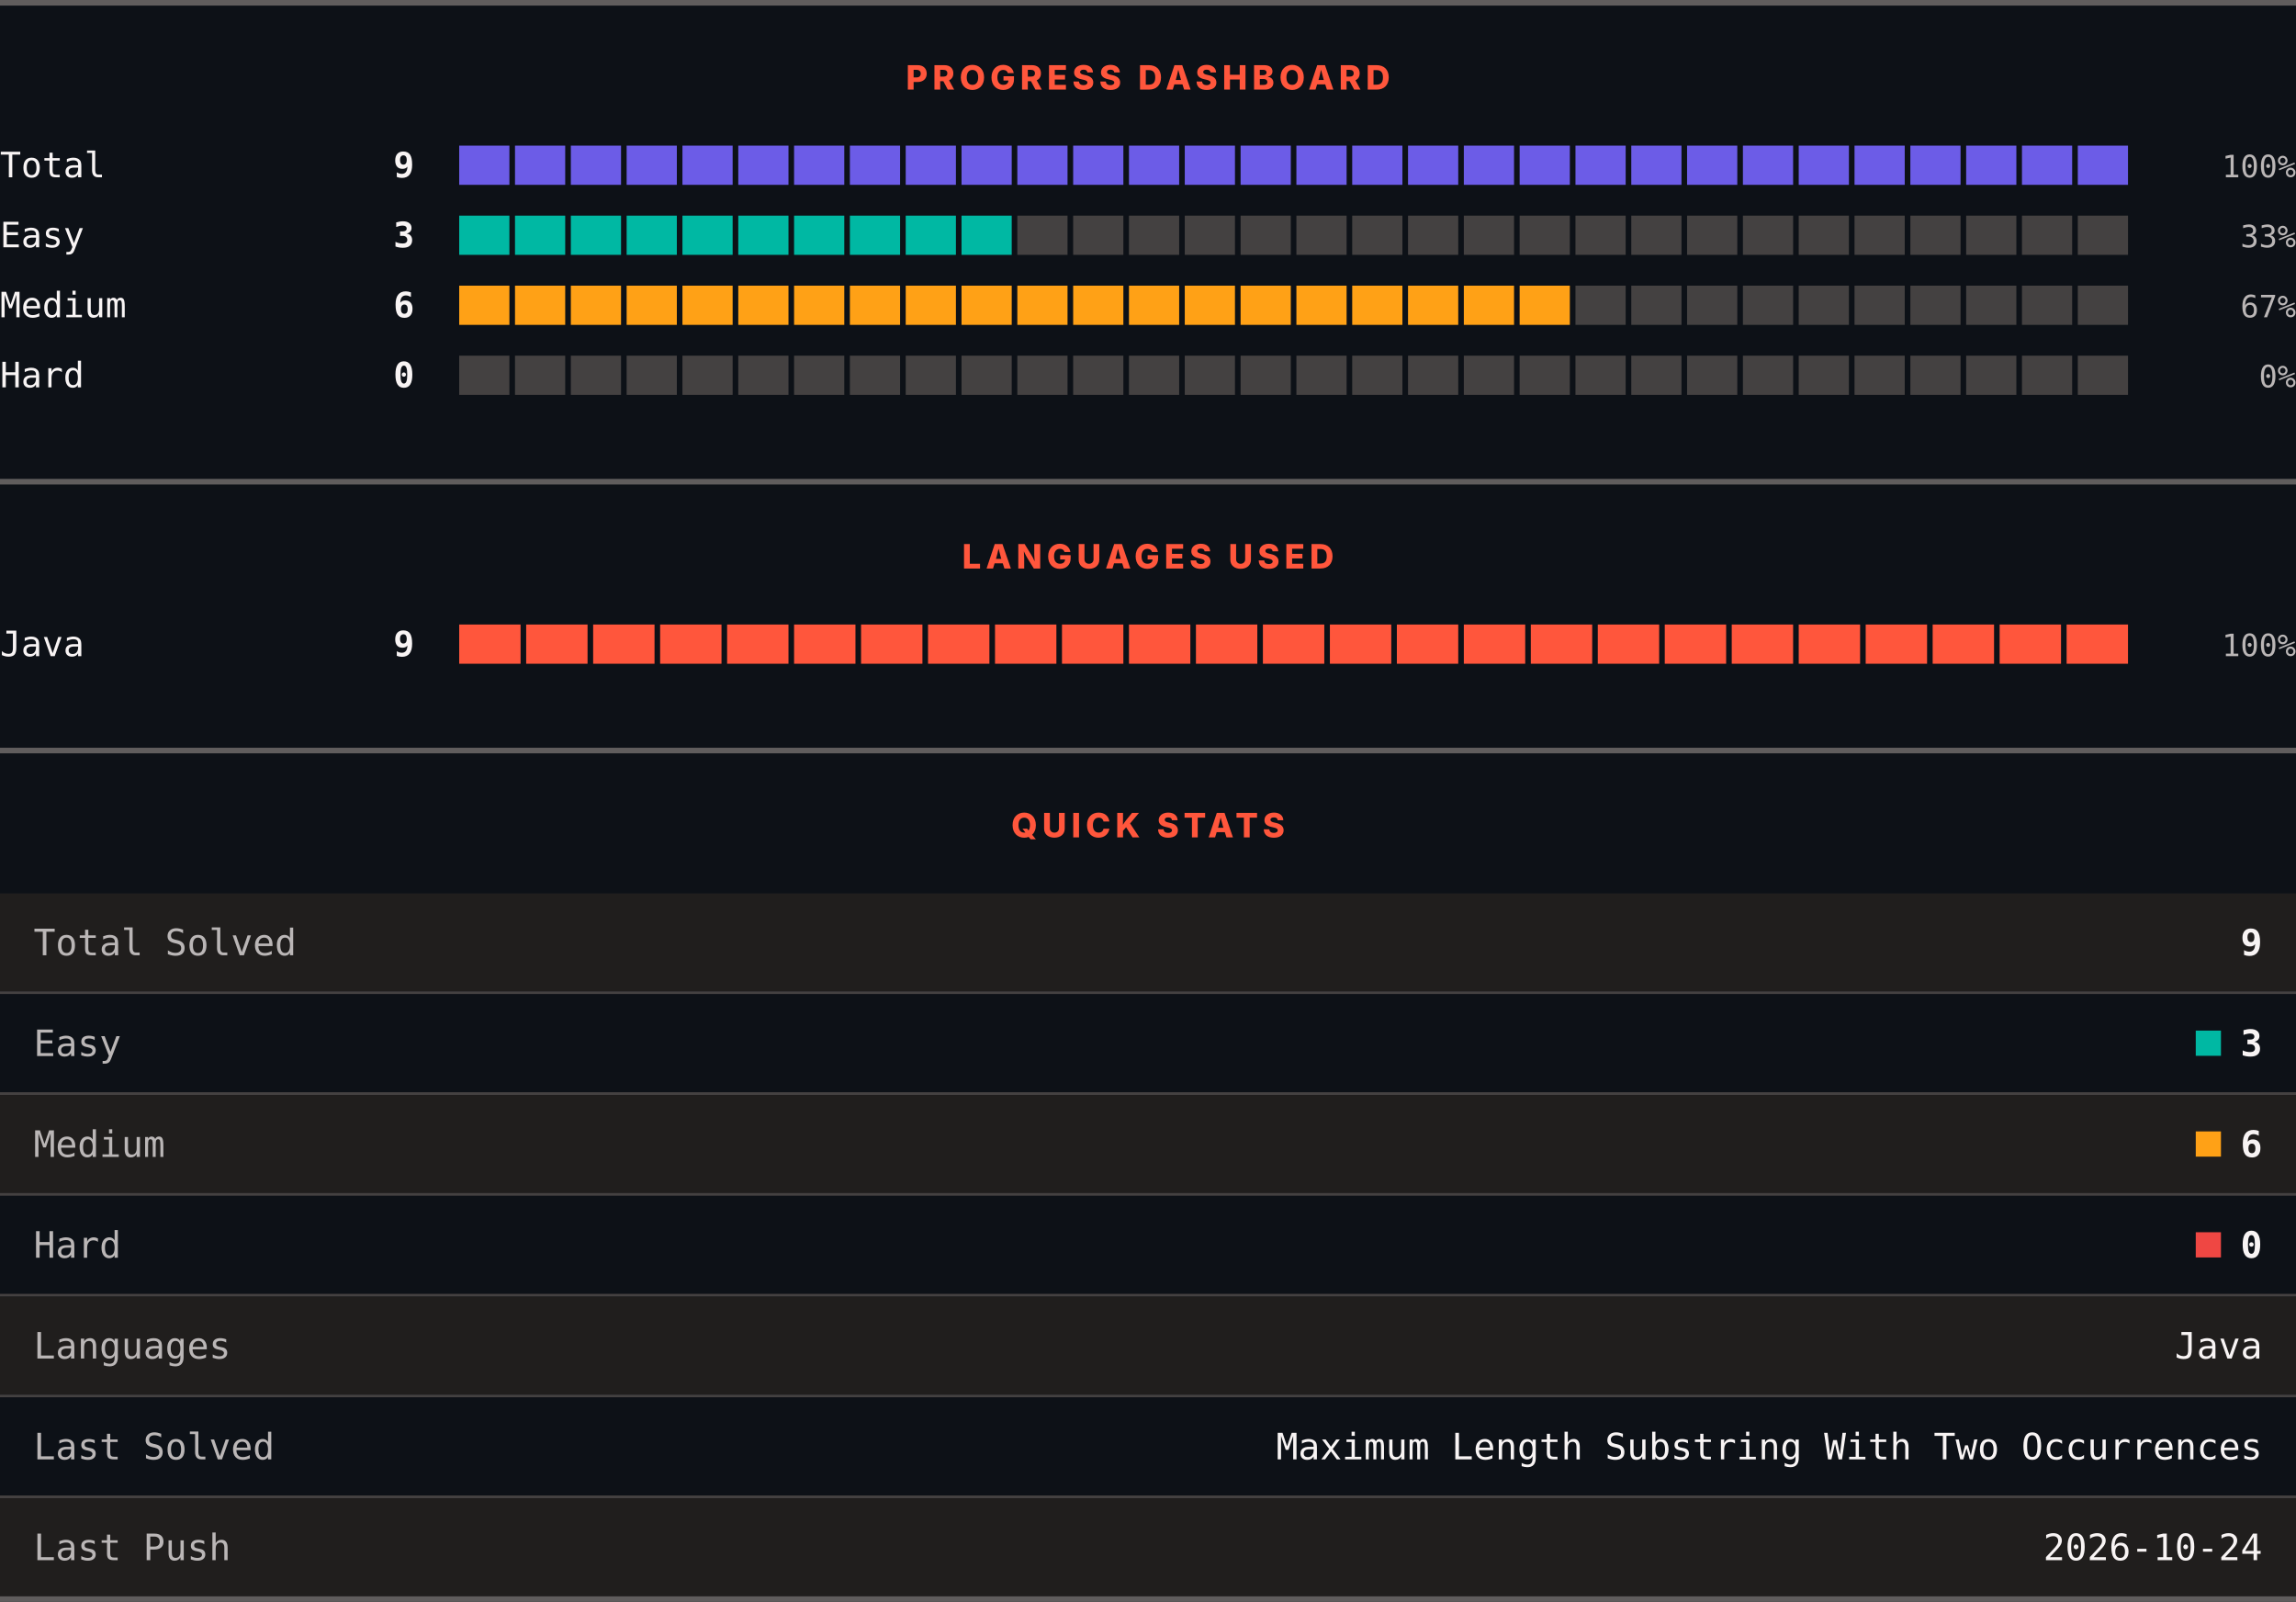
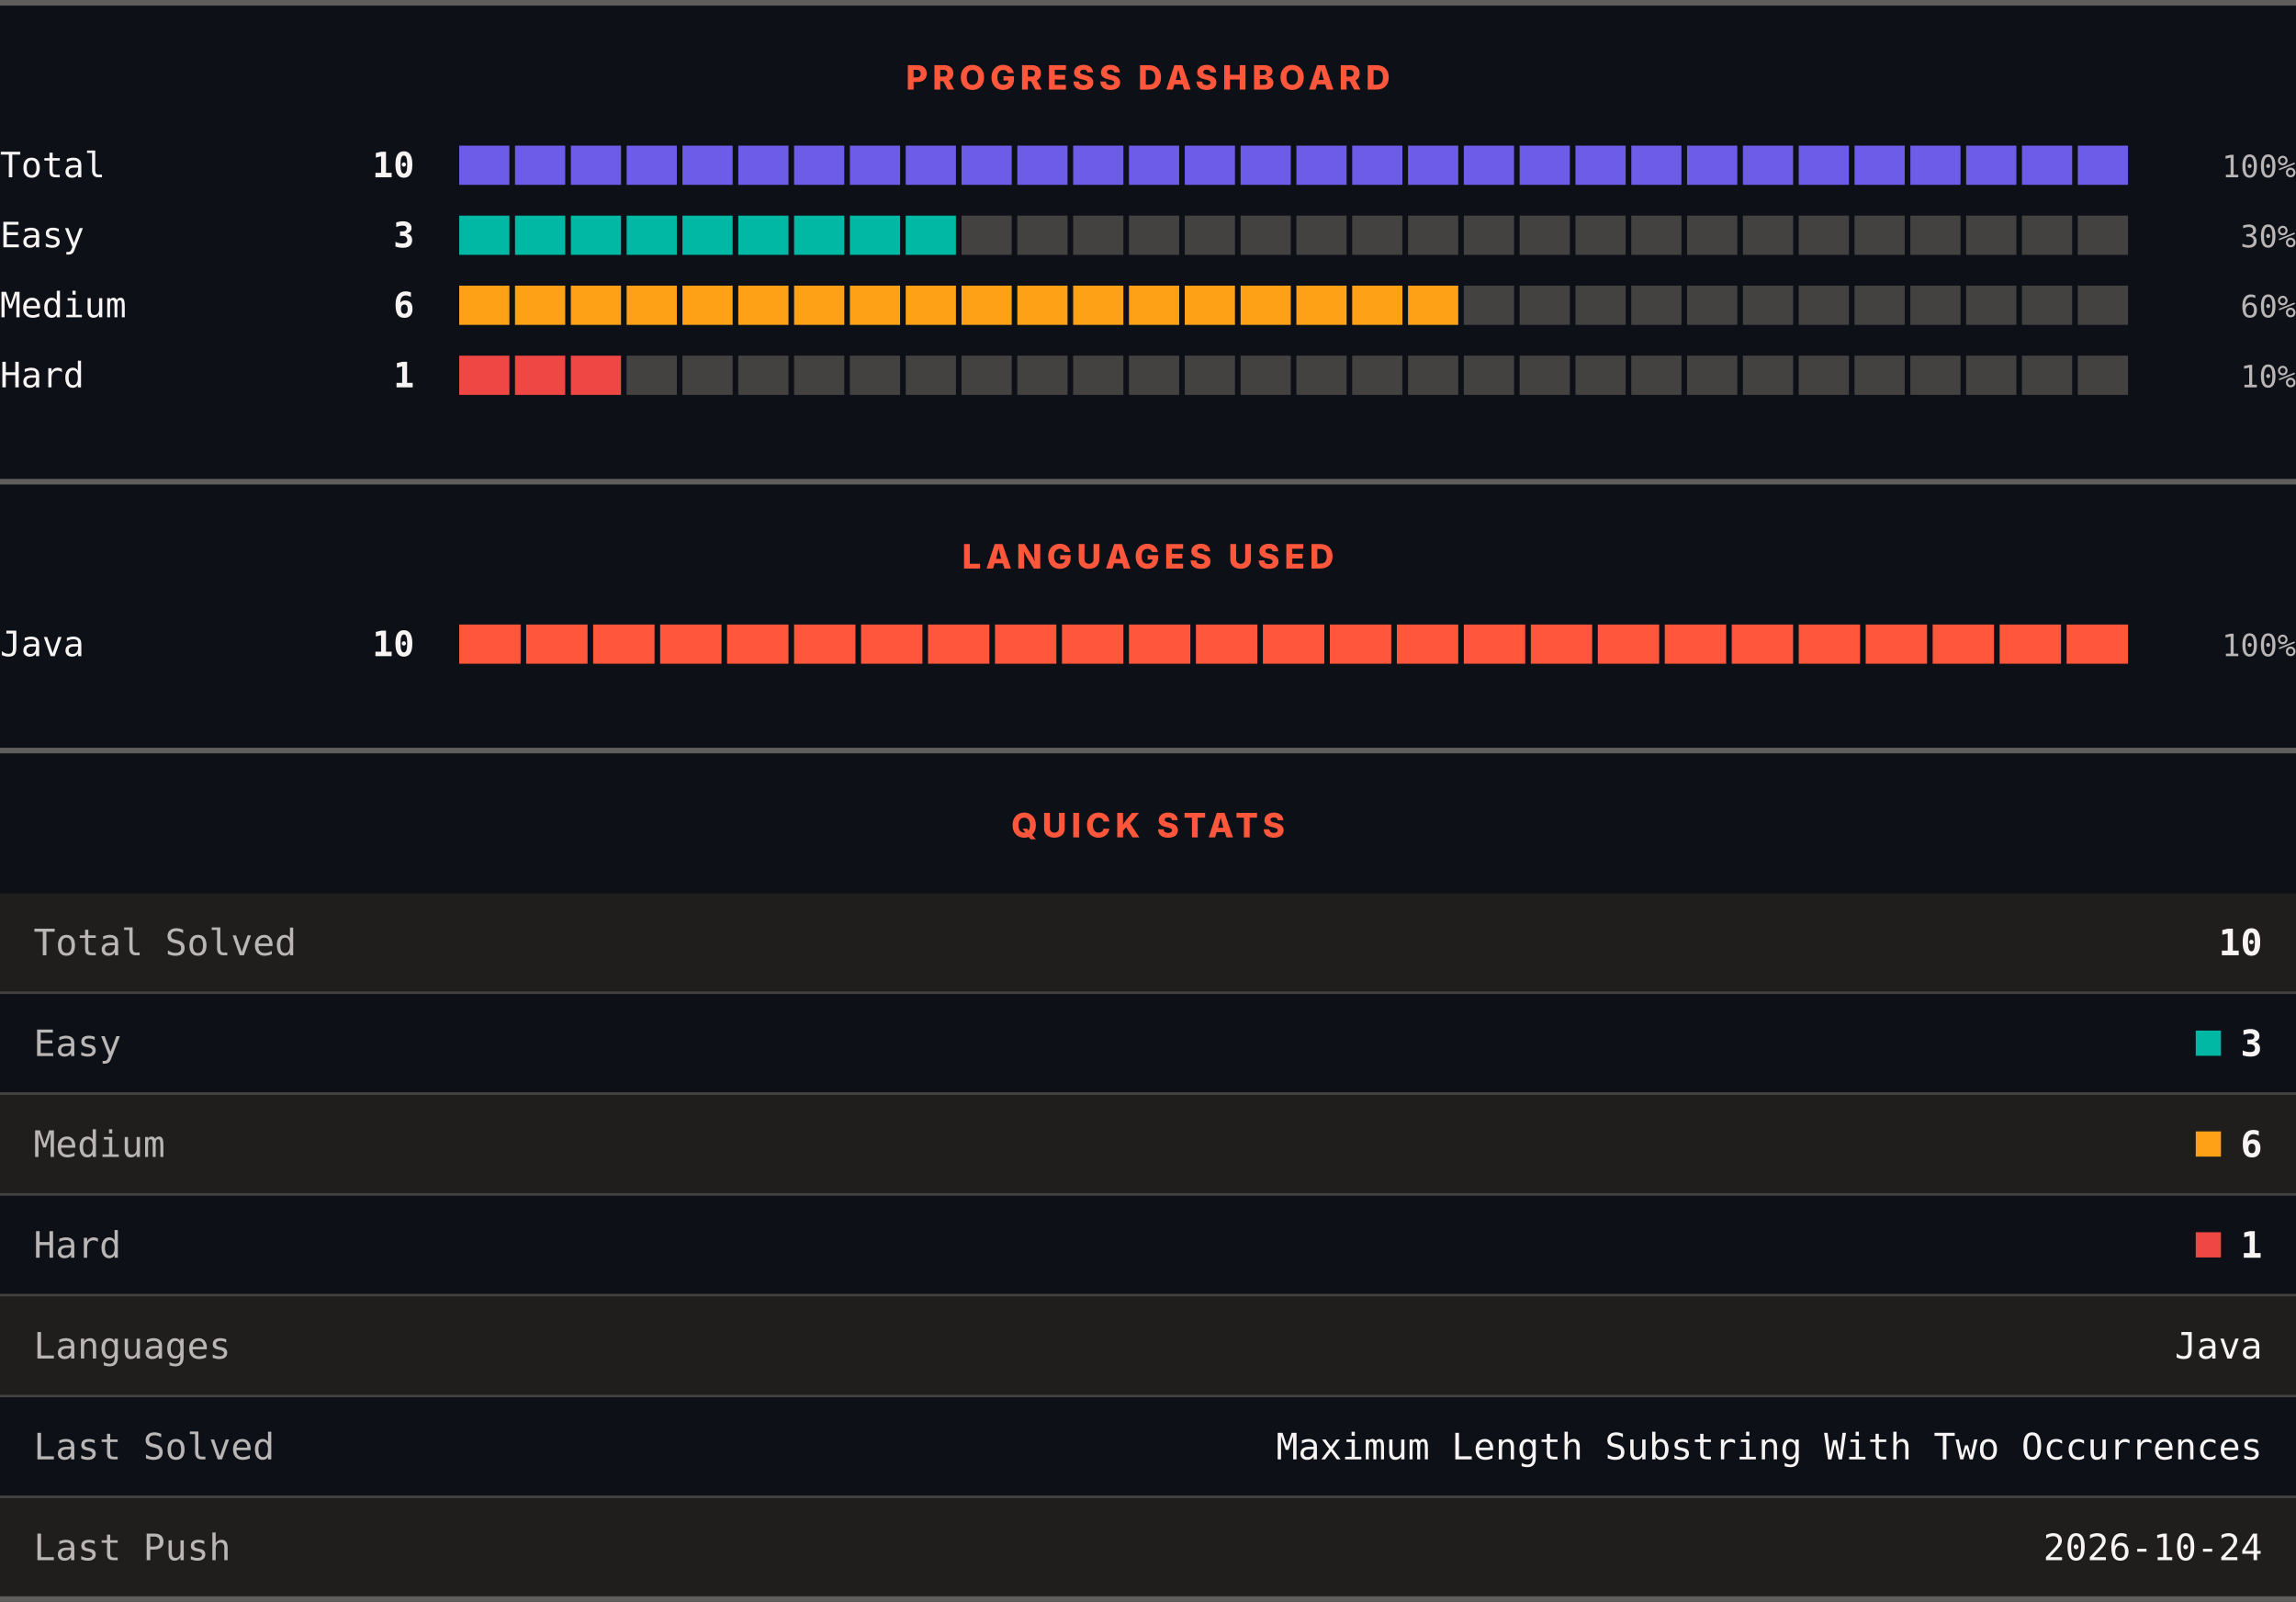
<svg xmlns="http://www.w3.org/2000/svg" width="820" height="572" viewBox="0 0 820 572" role="img" aria-label="LeetCode progress, languages and quick stats">
  <rect width="820" height="572" fill="#0d1117" />
  <rect x="0" y="0" width="820" height="2" fill="#605d5d" />
  <text x="410" y="32" text-anchor="middle" font-family="Archivo, system-ui, -apple-system, Segoe UI, sans-serif" font-size="12" font-weight="800" letter-spacing="1.68" fill="#ff563c">PROGRESS DASHBOARD</text>
  <text x="0" y="63.3" font-family="ui-monospace, SFMono-Regular, Menlo, Consolas, monospace" font-size="12.5" fill="#f8f4f4">Total</text>
-   <text x="148" y="63.3" text-anchor="end" font-family="ui-monospace, SFMono-Regular, Menlo, Consolas, monospace" font-size="12.5" font-weight="700" fill="#f8f4f4">9</text>
+   <text x="148" y="63.3" text-anchor="end" font-family="ui-monospace, SFMono-Regular, Menlo, Consolas, monospace" font-size="12.5" font-weight="700" fill="#f8f4f4">10</text>
  <rect x="164.00" y="52" width="17.93" height="14" fill="#6c5ce7" />
  <rect x="183.93" y="52" width="17.93" height="14" fill="#6c5ce7" />
  <rect x="203.87" y="52" width="17.93" height="14" fill="#6c5ce7" />
  <rect x="223.80" y="52" width="17.93" height="14" fill="#6c5ce7" />
  <rect x="243.73" y="52" width="17.93" height="14" fill="#6c5ce7" />
  <rect x="263.67" y="52" width="17.93" height="14" fill="#6c5ce7" />
  <rect x="283.60" y="52" width="17.93" height="14" fill="#6c5ce7" />
  <rect x="303.53" y="52" width="17.93" height="14" fill="#6c5ce7" />
  <rect x="323.47" y="52" width="17.93" height="14" fill="#6c5ce7" />
  <rect x="343.40" y="52" width="17.93" height="14" fill="#6c5ce7" />
  <rect x="363.33" y="52" width="17.93" height="14" fill="#6c5ce7" />
  <rect x="383.27" y="52" width="17.93" height="14" fill="#6c5ce7" />
  <rect x="403.20" y="52" width="17.93" height="14" fill="#6c5ce7" />
  <rect x="423.13" y="52" width="17.93" height="14" fill="#6c5ce7" />
  <rect x="443.07" y="52" width="17.93" height="14" fill="#6c5ce7" />
  <rect x="463.00" y="52" width="17.93" height="14" fill="#6c5ce7" />
  <rect x="482.93" y="52" width="17.93" height="14" fill="#6c5ce7" />
  <rect x="502.87" y="52" width="17.93" height="14" fill="#6c5ce7" />
  <rect x="522.80" y="52" width="17.93" height="14" fill="#6c5ce7" />
  <rect x="542.73" y="52" width="17.93" height="14" fill="#6c5ce7" />
  <rect x="562.67" y="52" width="17.93" height="14" fill="#6c5ce7" />
  <rect x="582.60" y="52" width="17.93" height="14" fill="#6c5ce7" />
  <rect x="602.53" y="52" width="17.93" height="14" fill="#6c5ce7" />
  <rect x="622.47" y="52" width="17.93" height="14" fill="#6c5ce7" />
  <rect x="642.40" y="52" width="17.93" height="14" fill="#6c5ce7" />
  <rect x="662.33" y="52" width="17.93" height="14" fill="#6c5ce7" />
  <rect x="682.27" y="52" width="17.93" height="14" fill="#6c5ce7" />
  <rect x="702.20" y="52" width="17.93" height="14" fill="#6c5ce7" />
  <rect x="722.13" y="52" width="17.93" height="14" fill="#6c5ce7" />
  <rect x="742.07" y="52" width="17.93" height="14" fill="#6c5ce7" />
  <text x="820" y="63.3" text-anchor="end" font-family="ui-monospace, SFMono-Regular, Menlo, Consolas, monospace" font-size="11" fill="#bab6b6">100%</text>
  <text x="0" y="88.3" font-family="ui-monospace, SFMono-Regular, Menlo, Consolas, monospace" font-size="12.5" fill="#f8f4f4">Easy</text>
  <text x="148" y="88.3" text-anchor="end" font-family="ui-monospace, SFMono-Regular, Menlo, Consolas, monospace" font-size="12.5" font-weight="700" fill="#f8f4f4">3</text>
  <rect x="164.00" y="77" width="17.93" height="14" fill="#00b8a3" />
  <rect x="183.93" y="77" width="17.93" height="14" fill="#00b8a3" />
  <rect x="203.87" y="77" width="17.93" height="14" fill="#00b8a3" />
  <rect x="223.80" y="77" width="17.93" height="14" fill="#00b8a3" />
  <rect x="243.73" y="77" width="17.93" height="14" fill="#00b8a3" />
  <rect x="263.67" y="77" width="17.93" height="14" fill="#00b8a3" />
  <rect x="283.60" y="77" width="17.93" height="14" fill="#00b8a3" />
  <rect x="303.53" y="77" width="17.93" height="14" fill="#00b8a3" />
  <rect x="323.47" y="77" width="17.93" height="14" fill="#00b8a3" />
-   <rect x="343.40" y="77" width="17.93" height="14" fill="#00b8a3" />
+   <rect x="343.40" y="77" width="17.93" height="14" fill="#444141" />
  <rect x="363.33" y="77" width="17.93" height="14" fill="#444141" />
  <rect x="383.27" y="77" width="17.93" height="14" fill="#444141" />
  <rect x="403.20" y="77" width="17.93" height="14" fill="#444141" />
  <rect x="423.13" y="77" width="17.93" height="14" fill="#444141" />
  <rect x="443.07" y="77" width="17.93" height="14" fill="#444141" />
  <rect x="463.00" y="77" width="17.93" height="14" fill="#444141" />
  <rect x="482.93" y="77" width="17.93" height="14" fill="#444141" />
  <rect x="502.87" y="77" width="17.93" height="14" fill="#444141" />
  <rect x="522.80" y="77" width="17.93" height="14" fill="#444141" />
  <rect x="542.73" y="77" width="17.93" height="14" fill="#444141" />
  <rect x="562.67" y="77" width="17.93" height="14" fill="#444141" />
  <rect x="582.60" y="77" width="17.93" height="14" fill="#444141" />
  <rect x="602.53" y="77" width="17.93" height="14" fill="#444141" />
  <rect x="622.47" y="77" width="17.93" height="14" fill="#444141" />
  <rect x="642.40" y="77" width="17.93" height="14" fill="#444141" />
  <rect x="662.33" y="77" width="17.93" height="14" fill="#444141" />
  <rect x="682.27" y="77" width="17.93" height="14" fill="#444141" />
  <rect x="702.20" y="77" width="17.93" height="14" fill="#444141" />
  <rect x="722.13" y="77" width="17.93" height="14" fill="#444141" />
  <rect x="742.07" y="77" width="17.93" height="14" fill="#444141" />
-   <text x="820" y="88.3" text-anchor="end" font-family="ui-monospace, SFMono-Regular, Menlo, Consolas, monospace" font-size="11" fill="#bab6b6">33%</text>
+   <text x="820" y="88.3" text-anchor="end" font-family="ui-monospace, SFMono-Regular, Menlo, Consolas, monospace" font-size="11" fill="#bab6b6">30%</text>
  <text x="0" y="113.3" font-family="ui-monospace, SFMono-Regular, Menlo, Consolas, monospace" font-size="12.5" fill="#f8f4f4">Medium</text>
  <text x="148" y="113.3" text-anchor="end" font-family="ui-monospace, SFMono-Regular, Menlo, Consolas, monospace" font-size="12.5" font-weight="700" fill="#f8f4f4">6</text>
  <rect x="164.00" y="102" width="17.93" height="14" fill="#ffa116" />
  <rect x="183.93" y="102" width="17.93" height="14" fill="#ffa116" />
  <rect x="203.87" y="102" width="17.93" height="14" fill="#ffa116" />
  <rect x="223.80" y="102" width="17.93" height="14" fill="#ffa116" />
  <rect x="243.73" y="102" width="17.93" height="14" fill="#ffa116" />
  <rect x="263.67" y="102" width="17.93" height="14" fill="#ffa116" />
  <rect x="283.60" y="102" width="17.93" height="14" fill="#ffa116" />
  <rect x="303.53" y="102" width="17.93" height="14" fill="#ffa116" />
  <rect x="323.47" y="102" width="17.93" height="14" fill="#ffa116" />
  <rect x="343.40" y="102" width="17.93" height="14" fill="#ffa116" />
  <rect x="363.33" y="102" width="17.93" height="14" fill="#ffa116" />
  <rect x="383.27" y="102" width="17.93" height="14" fill="#ffa116" />
  <rect x="403.20" y="102" width="17.93" height="14" fill="#ffa116" />
  <rect x="423.13" y="102" width="17.93" height="14" fill="#ffa116" />
  <rect x="443.07" y="102" width="17.93" height="14" fill="#ffa116" />
  <rect x="463.00" y="102" width="17.93" height="14" fill="#ffa116" />
  <rect x="482.93" y="102" width="17.93" height="14" fill="#ffa116" />
  <rect x="502.87" y="102" width="17.93" height="14" fill="#ffa116" />
-   <rect x="522.80" y="102" width="17.93" height="14" fill="#ffa116" />
-   <rect x="542.73" y="102" width="17.93" height="14" fill="#ffa116" />
+   <rect x="522.80" y="102" width="17.93" height="14" fill="#444141" />
+   <rect x="542.73" y="102" width="17.93" height="14" fill="#444141" />
  <rect x="562.67" y="102" width="17.93" height="14" fill="#444141" />
  <rect x="582.60" y="102" width="17.93" height="14" fill="#444141" />
  <rect x="602.53" y="102" width="17.93" height="14" fill="#444141" />
  <rect x="622.47" y="102" width="17.93" height="14" fill="#444141" />
  <rect x="642.40" y="102" width="17.93" height="14" fill="#444141" />
  <rect x="662.33" y="102" width="17.93" height="14" fill="#444141" />
  <rect x="682.27" y="102" width="17.93" height="14" fill="#444141" />
  <rect x="702.20" y="102" width="17.93" height="14" fill="#444141" />
  <rect x="722.13" y="102" width="17.93" height="14" fill="#444141" />
  <rect x="742.07" y="102" width="17.93" height="14" fill="#444141" />
-   <text x="820" y="113.3" text-anchor="end" font-family="ui-monospace, SFMono-Regular, Menlo, Consolas, monospace" font-size="11" fill="#bab6b6">67%</text>
+   <text x="820" y="113.3" text-anchor="end" font-family="ui-monospace, SFMono-Regular, Menlo, Consolas, monospace" font-size="11" fill="#bab6b6">60%</text>
  <text x="0" y="138.3" font-family="ui-monospace, SFMono-Regular, Menlo, Consolas, monospace" font-size="12.5" fill="#f8f4f4">Hard</text>
-   <text x="148" y="138.3" text-anchor="end" font-family="ui-monospace, SFMono-Regular, Menlo, Consolas, monospace" font-size="12.5" font-weight="700" fill="#f8f4f4">0</text>
-   <rect x="164.00" y="127" width="17.93" height="14" fill="#444141" />
-   <rect x="183.93" y="127" width="17.93" height="14" fill="#444141" />
-   <rect x="203.87" y="127" width="17.93" height="14" fill="#444141" />
+   <text x="148" y="138.3" text-anchor="end" font-family="ui-monospace, SFMono-Regular, Menlo, Consolas, monospace" font-size="12.5" font-weight="700" fill="#f8f4f4">1</text>
+   <rect x="164.00" y="127" width="17.93" height="14" fill="#ef4743" />
+   <rect x="183.93" y="127" width="17.93" height="14" fill="#ef4743" />
+   <rect x="203.87" y="127" width="17.93" height="14" fill="#ef4743" />
  <rect x="223.80" y="127" width="17.93" height="14" fill="#444141" />
  <rect x="243.73" y="127" width="17.93" height="14" fill="#444141" />
  <rect x="263.67" y="127" width="17.93" height="14" fill="#444141" />
  <rect x="283.60" y="127" width="17.93" height="14" fill="#444141" />
  <rect x="303.53" y="127" width="17.93" height="14" fill="#444141" />
  <rect x="323.47" y="127" width="17.93" height="14" fill="#444141" />
  <rect x="343.40" y="127" width="17.93" height="14" fill="#444141" />
  <rect x="363.33" y="127" width="17.93" height="14" fill="#444141" />
  <rect x="383.27" y="127" width="17.93" height="14" fill="#444141" />
  <rect x="403.20" y="127" width="17.93" height="14" fill="#444141" />
  <rect x="423.13" y="127" width="17.93" height="14" fill="#444141" />
  <rect x="443.07" y="127" width="17.93" height="14" fill="#444141" />
  <rect x="463.00" y="127" width="17.93" height="14" fill="#444141" />
  <rect x="482.93" y="127" width="17.93" height="14" fill="#444141" />
  <rect x="502.87" y="127" width="17.93" height="14" fill="#444141" />
  <rect x="522.80" y="127" width="17.93" height="14" fill="#444141" />
  <rect x="542.73" y="127" width="17.93" height="14" fill="#444141" />
  <rect x="562.67" y="127" width="17.93" height="14" fill="#444141" />
  <rect x="582.60" y="127" width="17.93" height="14" fill="#444141" />
  <rect x="602.53" y="127" width="17.93" height="14" fill="#444141" />
  <rect x="622.47" y="127" width="17.93" height="14" fill="#444141" />
  <rect x="642.40" y="127" width="17.93" height="14" fill="#444141" />
  <rect x="662.33" y="127" width="17.93" height="14" fill="#444141" />
  <rect x="682.27" y="127" width="17.93" height="14" fill="#444141" />
  <rect x="702.20" y="127" width="17.93" height="14" fill="#444141" />
  <rect x="722.13" y="127" width="17.93" height="14" fill="#444141" />
  <rect x="742.07" y="127" width="17.93" height="14" fill="#444141" />
-   <text x="820" y="138.3" text-anchor="end" font-family="ui-monospace, SFMono-Regular, Menlo, Consolas, monospace" font-size="11" fill="#bab6b6">0%</text>
+   <text x="820" y="138.3" text-anchor="end" font-family="ui-monospace, SFMono-Regular, Menlo, Consolas, monospace" font-size="11" fill="#bab6b6">10%</text>
  <rect x="0" y="171" width="820" height="2" fill="#605d5d" />
  <text x="410" y="203" text-anchor="middle" font-family="Archivo, system-ui, -apple-system, Segoe UI, sans-serif" font-size="12" font-weight="800" letter-spacing="1.68" fill="#ff563c">LANGUAGES USED</text>
  <text x="0" y="234.3" font-family="ui-monospace, SFMono-Regular, Menlo, Consolas, monospace" font-size="12.5" fill="#f8f4f4">Java</text>
-   <text x="148" y="234.3" text-anchor="end" font-family="ui-monospace, SFMono-Regular, Menlo, Consolas, monospace" font-size="12.5" font-weight="700" fill="#f8f4f4">9</text>
+   <text x="148" y="234.3" text-anchor="end" font-family="ui-monospace, SFMono-Regular, Menlo, Consolas, monospace" font-size="12.5" font-weight="700" fill="#f8f4f4">10</text>
  <rect x="164.00" y="223" width="21.92" height="14" fill="#ff563c" />
  <rect x="187.92" y="223" width="21.92" height="14" fill="#ff563c" />
  <rect x="211.84" y="223" width="21.92" height="14" fill="#ff563c" />
  <rect x="235.76" y="223" width="21.92" height="14" fill="#ff563c" />
  <rect x="259.68" y="223" width="21.92" height="14" fill="#ff563c" />
  <rect x="283.60" y="223" width="21.92" height="14" fill="#ff563c" />
  <rect x="307.52" y="223" width="21.92" height="14" fill="#ff563c" />
  <rect x="331.44" y="223" width="21.92" height="14" fill="#ff563c" />
  <rect x="355.36" y="223" width="21.92" height="14" fill="#ff563c" />
  <rect x="379.28" y="223" width="21.92" height="14" fill="#ff563c" />
  <rect x="403.20" y="223" width="21.92" height="14" fill="#ff563c" />
  <rect x="427.12" y="223" width="21.92" height="14" fill="#ff563c" />
  <rect x="451.04" y="223" width="21.92" height="14" fill="#ff563c" />
  <rect x="474.96" y="223" width="21.92" height="14" fill="#ff563c" />
  <rect x="498.88" y="223" width="21.92" height="14" fill="#ff563c" />
  <rect x="522.80" y="223" width="21.92" height="14" fill="#ff563c" />
  <rect x="546.72" y="223" width="21.92" height="14" fill="#ff563c" />
  <rect x="570.64" y="223" width="21.92" height="14" fill="#ff563c" />
  <rect x="594.56" y="223" width="21.92" height="14" fill="#ff563c" />
  <rect x="618.48" y="223" width="21.92" height="14" fill="#ff563c" />
  <rect x="642.40" y="223" width="21.92" height="14" fill="#ff563c" />
  <rect x="666.32" y="223" width="21.92" height="14" fill="#ff563c" />
  <rect x="690.24" y="223" width="21.92" height="14" fill="#ff563c" />
  <rect x="714.16" y="223" width="21.92" height="14" fill="#ff563c" />
  <rect x="738.08" y="223" width="21.92" height="14" fill="#ff563c" />
  <text x="820" y="234.3" text-anchor="end" font-family="ui-monospace, SFMono-Regular, Menlo, Consolas, monospace" font-size="11" fill="#bab6b6">100%</text>
  <rect x="0" y="267" width="820" height="2" fill="#605d5d" />
  <text x="410" y="299" text-anchor="middle" font-family="Archivo, system-ui, -apple-system, Segoe UI, sans-serif" font-size="12" font-weight="800" letter-spacing="1.68" fill="#ff563c">QUICK STATS</text>
  <rect x="0" y="319" width="820" height="35" fill="#201e1d" />
  <text x="12" y="341.1" font-family="ui-monospace, SFMono-Regular, Menlo, Consolas, monospace" font-size="13" fill="#bab6b6">Total Solved</text>
-   <text x="808" y="341.1" text-anchor="end" font-family="ui-monospace, SFMono-Regular, Menlo, Consolas, monospace" font-size="13" font-weight="700" fill="#f8f4f4">9</text>
+   <text x="808" y="341.1" text-anchor="end" font-family="ui-monospace, SFMono-Regular, Menlo, Consolas, monospace" font-size="13" font-weight="700" fill="#f8f4f4">10</text>
  <rect x="0" y="354" width="820" height="1" fill="#444141" />
  <rect x="0" y="355" width="820" height="35" fill="#0d1117" />
  <text x="12" y="377.1" font-family="ui-monospace, SFMono-Regular, Menlo, Consolas, monospace" font-size="13" fill="#bab6b6">Easy</text>
  <rect x="784.2" y="368" width="9" height="9" fill="#00b8a3" />
  <text x="808" y="377.1" text-anchor="end" font-family="ui-monospace, SFMono-Regular, Menlo, Consolas, monospace" font-size="13" font-weight="700" fill="#f8f4f4">3</text>
  <rect x="0" y="390" width="820" height="1" fill="#444141" />
  <rect x="0" y="391" width="820" height="35" fill="#201e1d" />
  <text x="12" y="413.1" font-family="ui-monospace, SFMono-Regular, Menlo, Consolas, monospace" font-size="13" fill="#bab6b6">Medium</text>
  <rect x="784.2" y="404" width="9" height="9" fill="#ffa116" />
  <text x="808" y="413.1" text-anchor="end" font-family="ui-monospace, SFMono-Regular, Menlo, Consolas, monospace" font-size="13" font-weight="700" fill="#f8f4f4">6</text>
  <rect x="0" y="426" width="820" height="1" fill="#444141" />
  <rect x="0" y="427" width="820" height="35" fill="#0d1117" />
  <text x="12" y="449.1" font-family="ui-monospace, SFMono-Regular, Menlo, Consolas, monospace" font-size="13" fill="#bab6b6">Hard</text>
  <rect x="784.2" y="440" width="9" height="9" fill="#ef4743" />
-   <text x="808" y="449.1" text-anchor="end" font-family="ui-monospace, SFMono-Regular, Menlo, Consolas, monospace" font-size="13" font-weight="700" fill="#f8f4f4">0</text>
+   <text x="808" y="449.1" text-anchor="end" font-family="ui-monospace, SFMono-Regular, Menlo, Consolas, monospace" font-size="13" font-weight="700" fill="#f8f4f4">1</text>
  <rect x="0" y="462" width="820" height="1" fill="#444141" />
  <rect x="0" y="463" width="820" height="35" fill="#201e1d" />
  <text x="12" y="485.1" font-family="ui-monospace, SFMono-Regular, Menlo, Consolas, monospace" font-size="13" fill="#bab6b6">Languages</text>
  <text x="808" y="485.1" text-anchor="end" font-family="ui-monospace, SFMono-Regular, Menlo, Consolas, monospace" font-size="13" fill="#f8f4f4">Java</text>
  <rect x="0" y="498" width="820" height="1" fill="#444141" />
  <rect x="0" y="499" width="820" height="35" fill="#0d1117" />
  <text x="12" y="521.1" font-family="ui-monospace, SFMono-Regular, Menlo, Consolas, monospace" font-size="13" fill="#bab6b6">Last Solved</text>
  <text x="808" y="521.1" text-anchor="end" font-family="ui-monospace, SFMono-Regular, Menlo, Consolas, monospace" font-size="13" fill="#f8f4f4">Maximum Length Substring With Two Occurrences</text>
  <rect x="0" y="534" width="820" height="1" fill="#444141" />
  <rect x="0" y="535" width="820" height="35" fill="#201e1d" />
  <text x="12" y="557.1" font-family="ui-monospace, SFMono-Regular, Menlo, Consolas, monospace" font-size="13" fill="#bab6b6">Last Push</text>
  <text x="808" y="557.1" text-anchor="end" font-family="ui-monospace, SFMono-Regular, Menlo, Consolas, monospace" font-size="13" fill="#f8f4f4">2026-10-24</text>
  <rect x="0" y="570" width="820" height="2" fill="#605d5d" />
</svg>
